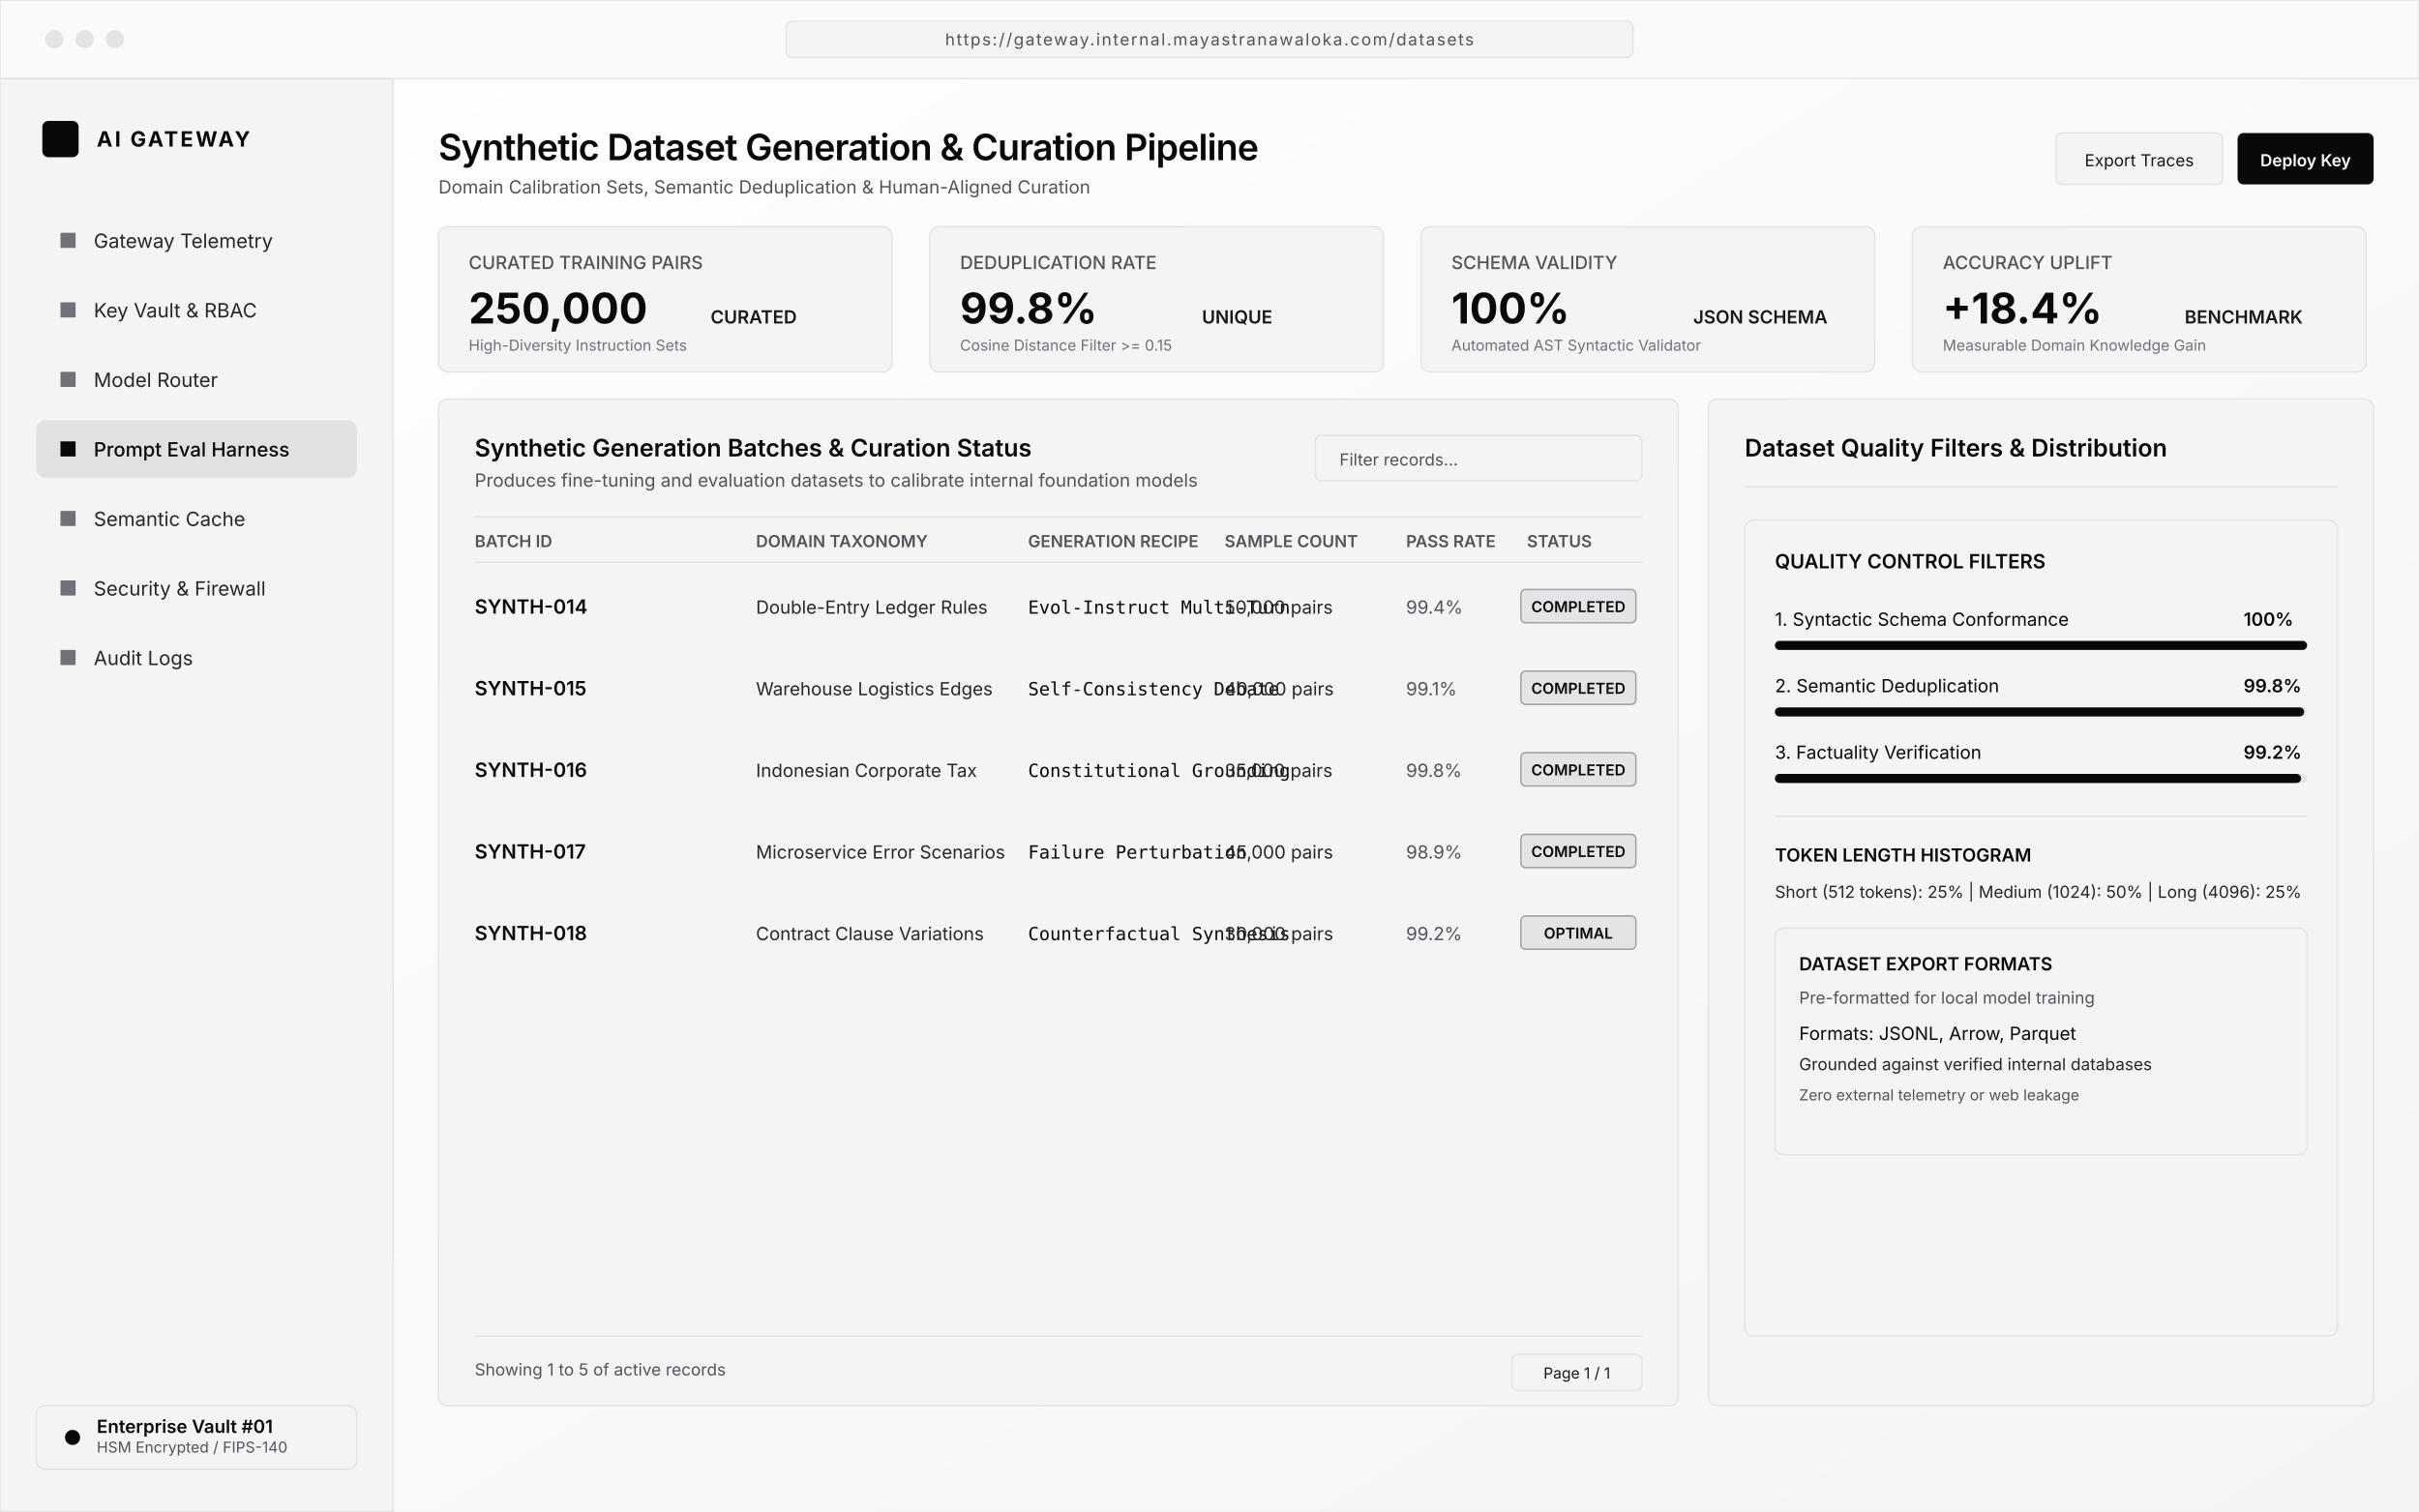
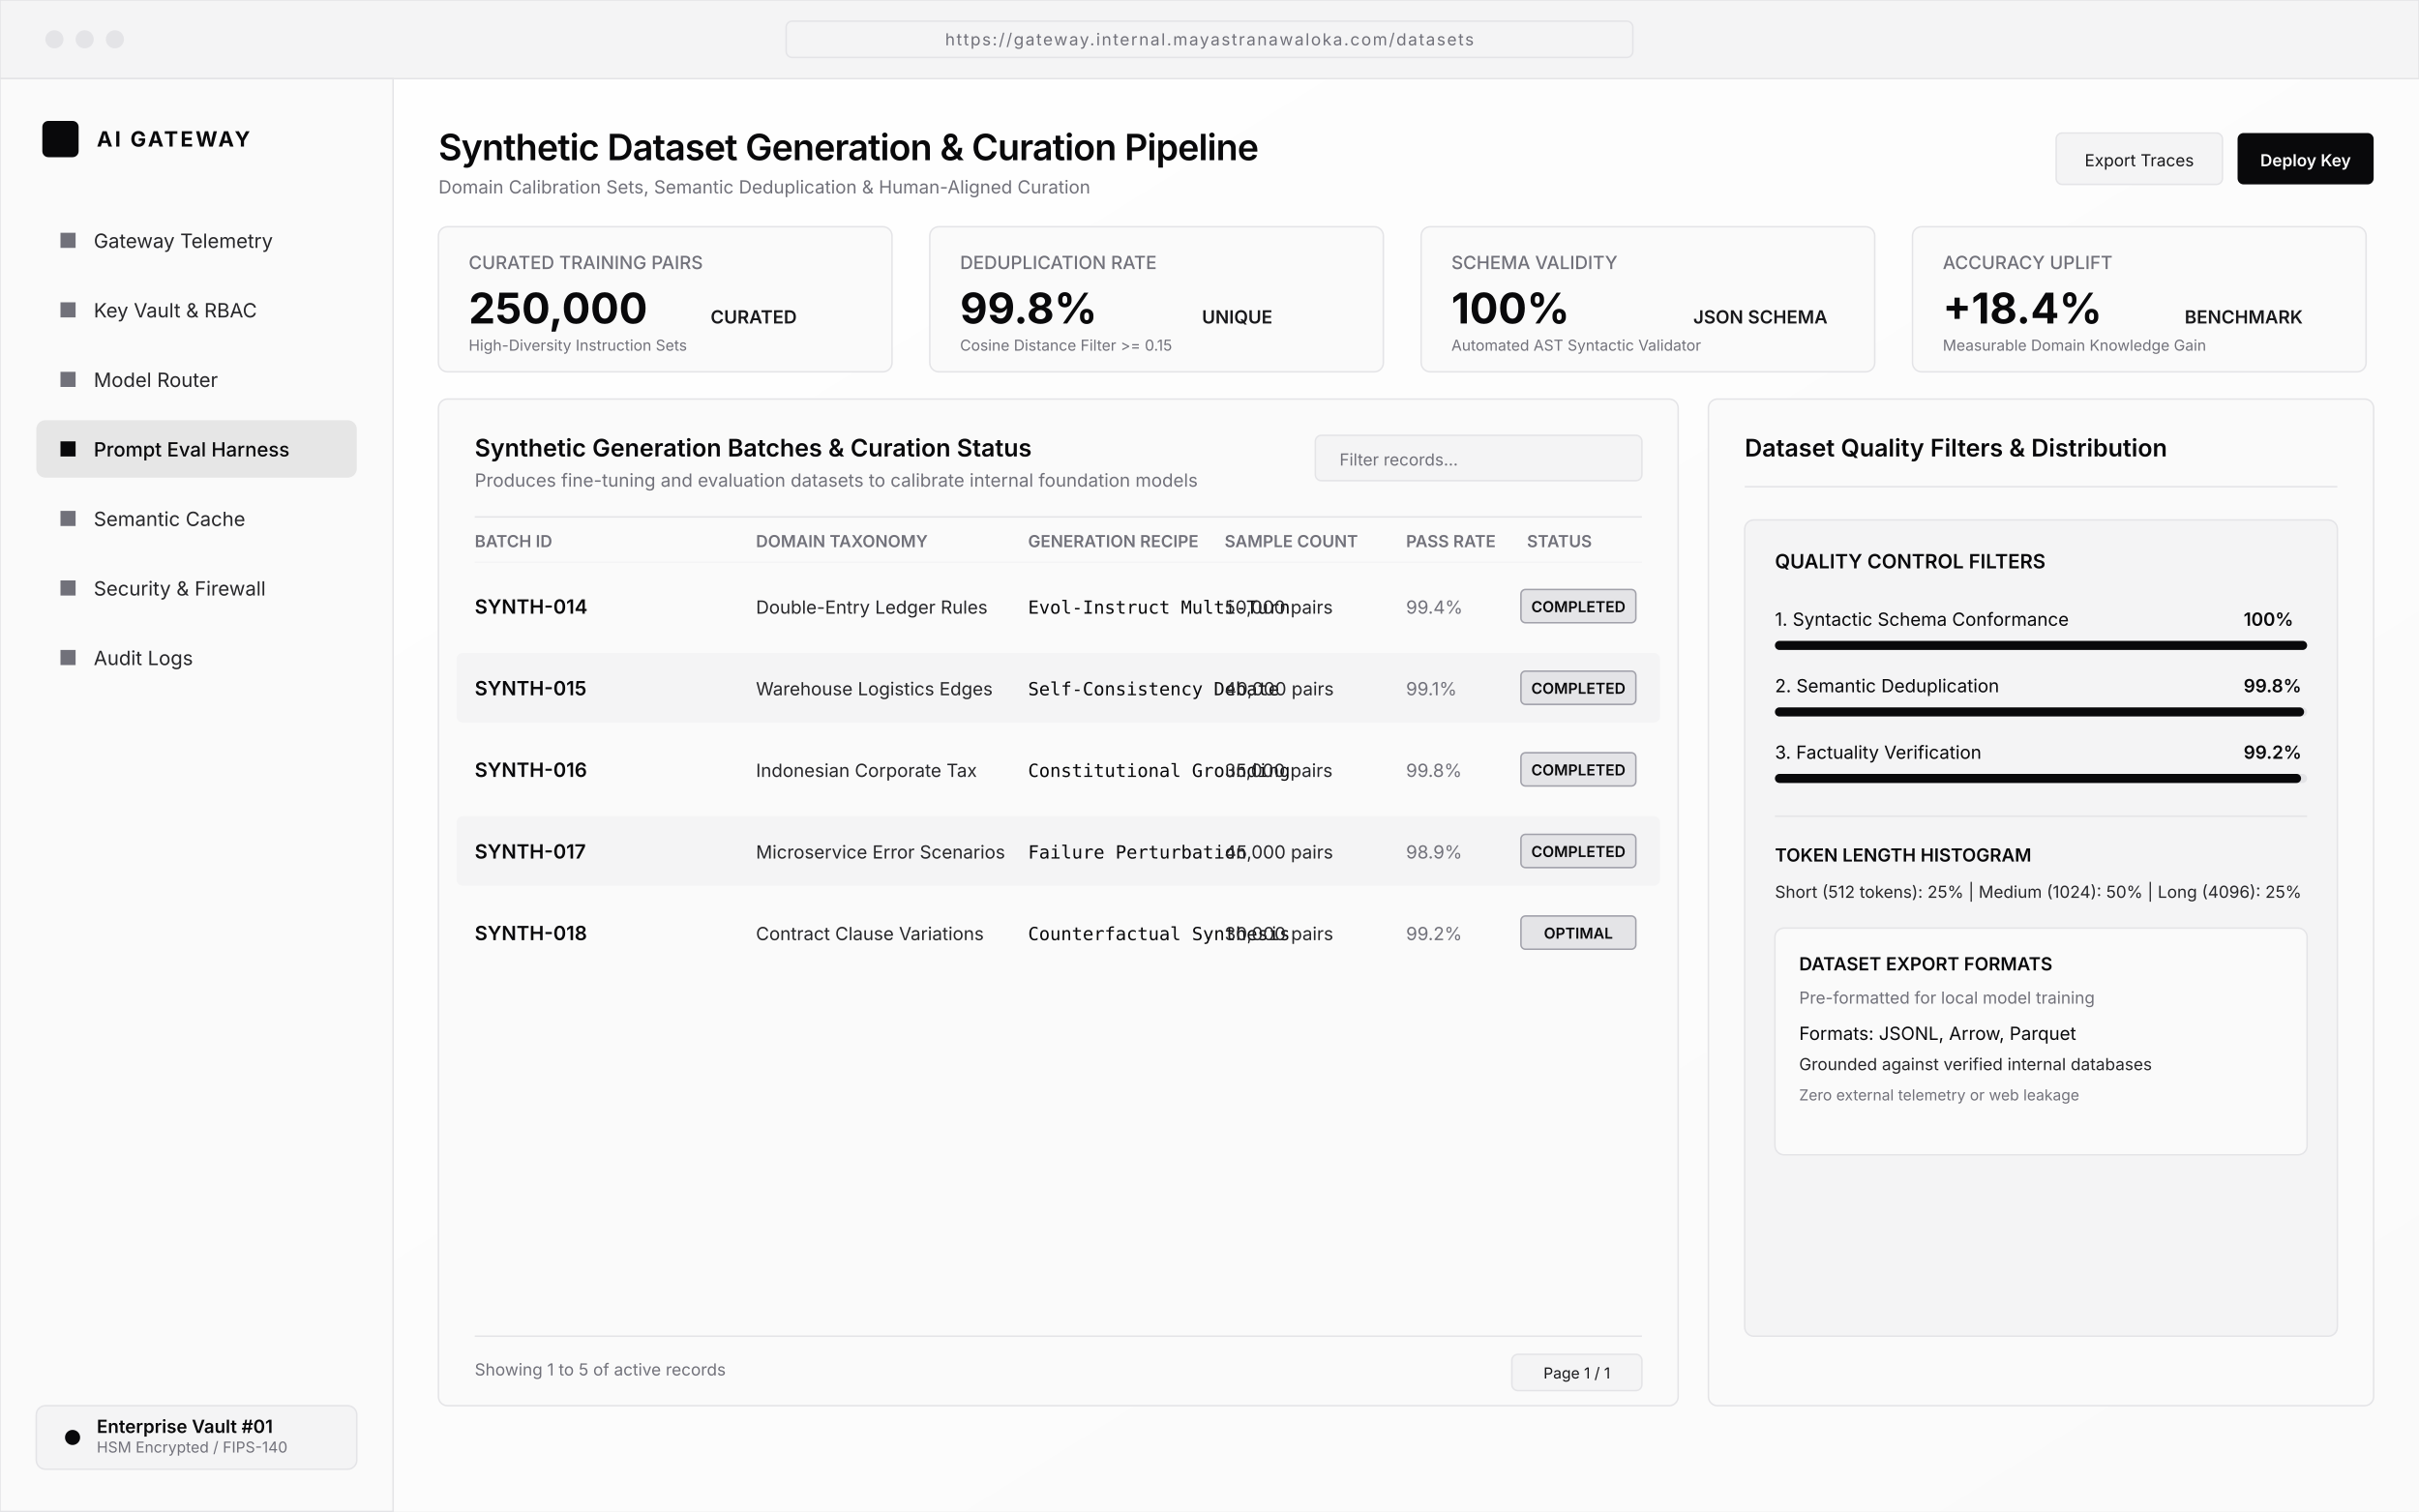
<svg xmlns="http://www.w3.org/2000/svg" viewBox="0 0 1600 1000" width="1600" height="1000">
  <defs>
    <linearGradient id="bgGlow" x1="0" y1="0" x2="1" y2="1">
      <stop offset="0%" stop-color="#ffffff" />
-       <stop offset="100%" stop-color="#f4f4f5" />
+       <stop offset="100%" stop-color="#fafafa" />
    </linearGradient>
    <linearGradient id="monoGrad" x1="0" y1="0" x2="0" y2="1">
      <stop offset="0%" stop-color="#000000" stop-opacity="0.18" />
      <stop offset="100%" stop-color="#000000" stop-opacity="0.0" />
    </linearGradient>
  </defs>
  <rect width="1600" height="1000" fill="url(#bgGlow)" />
-   <rect width="1600" height="52" fill="#fafafa" stroke="#e4e4e7" stroke-width="1" />
+   <rect width="1600" height="52" fill="#f4f4f5" stroke="#e4e4e7" stroke-width="1" />
  <circle cx="36" cy="26" r="6" fill="#e4e4e7" />
  <circle cx="56" cy="26" r="6" fill="#e4e4e7" />
  <circle cx="76" cy="26" r="6" fill="#e4e4e7" />
  <rect x="520" y="14" width="560" height="24" rx="4" fill="#f4f4f5" stroke="#e4e4e7" stroke-width="1" />
-   <text x="800" y="30" fill="#52525b" font-family="-apple-system, BlinkMacSystemFont, sans-serif" font-size="11" text-anchor="middle" letter-spacing="1">https://gateway.internal.mayastranawaloka.com/datasets</text>
-   <rect x="0" y="52" width="260" height="948" fill="#f4f4f5" stroke="#e4e4e7" stroke-width="1" />
+   <text x="800" y="30" fill="#71717a" font-family="-apple-system, BlinkMacSystemFont, sans-serif" font-size="11" text-anchor="middle" letter-spacing="1">https://gateway.internal.mayastranawaloka.com/datasets</text>
+   <rect x="0" y="52" width="260" height="948" fill="#fafafa" stroke="#e4e4e7" stroke-width="1" />
  <rect x="28" y="80" width="24" height="24" rx="4" fill="#09090b" />
  <text x="64" y="97" fill="#09090b" font-family="-apple-system, BlinkMacSystemFont, sans-serif" font-size="14" font-weight="700" letter-spacing="1.5">AI GATEWAY</text>
  <g transform="translate(24, 140)">
    <rect x="16" y="14" width="10" height="10" fill="#71717a" />
    <text x="38" y="24" fill="#27272a" font-family="-apple-system, BlinkMacSystemFont, sans-serif" font-size="13">Gateway Telemetry</text>
    <rect x="16" y="60" width="10" height="10" fill="#71717a" />
    <text x="38" y="70" fill="#27272a" font-family="-apple-system, BlinkMacSystemFont, sans-serif" font-size="13">Key Vault &amp; RBAC</text>
    <rect x="16" y="106" width="10" height="10" fill="#71717a" />
    <text x="38" y="116" fill="#27272a" font-family="-apple-system, BlinkMacSystemFont, sans-serif" font-size="13">Model Router</text>
    <rect x="0" y="138" width="212" height="38" rx="6" fill="#09090b" fill-opacity="0.08" />
    <rect x="16" y="152" width="10" height="10" fill="#09090b" />
    <text x="38" y="162" fill="#09090b" font-family="-apple-system, BlinkMacSystemFont, sans-serif" font-size="13" font-weight="500">Prompt Eval Harness</text>
    <rect x="16" y="198" width="10" height="10" fill="#71717a" />
    <text x="38" y="208" fill="#27272a" font-family="-apple-system, BlinkMacSystemFont, sans-serif" font-size="13">Semantic Cache</text>
    <rect x="16" y="244" width="10" height="10" fill="#71717a" />
    <text x="38" y="254" fill="#27272a" font-family="-apple-system, BlinkMacSystemFont, sans-serif" font-size="13">Security &amp; Firewall</text>
    <rect x="16" y="290" width="10" height="10" fill="#71717a" />
    <text x="38" y="300" fill="#27272a" font-family="-apple-system, BlinkMacSystemFont, sans-serif" font-size="13">Audit Logs</text>
  </g>
  <rect x="24" y="930" width="212" height="42" rx="6" fill="#f4f4f5" stroke="#e4e4e7" stroke-width="1" />
  <circle cx="48" cy="951" r="5" fill="#09090b" />
  <text x="64" y="948" fill="#09090b" font-family="-apple-system, BlinkMacSystemFont, sans-serif" font-size="12" font-weight="600">Enterprise Vault #01</text>
-   <text x="64" y="961" fill="#52525b" font-family="-apple-system, BlinkMacSystemFont, sans-serif" font-size="10">HSM Encrypted / FIPS-140</text>
+   <text x="64" y="961" fill="#71717a" font-family="-apple-system, BlinkMacSystemFont, sans-serif" font-size="10">HSM Encrypted / FIPS-140</text>
  <g transform="translate(290, 80)">
    <text x="0" y="26" fill="#09090b" font-family="-apple-system, BlinkMacSystemFont, sans-serif" font-size="24" font-weight="600" letter-spacing="-0.5">Synthetic Dataset Generation &amp; Curation Pipeline</text>
-     <text x="0" y="48" fill="#52525b" font-family="-apple-system, BlinkMacSystemFont, sans-serif" font-size="12">Domain Calibration Sets, Semantic Deduplication &amp; Human-Aligned Curation</text>
+     <text x="0" y="48" fill="#71717a" font-family="-apple-system, BlinkMacSystemFont, sans-serif" font-size="12">Domain Calibration Sets, Semantic Deduplication &amp; Human-Aligned Curation</text>
    <rect x="1070" y="8" width="110" height="34" rx="4" fill="#f4f4f5" stroke="#e4e4e7" stroke-width="1" />
    <text x="1125" y="30" fill="#18181b" font-family="-apple-system, BlinkMacSystemFont, sans-serif" font-size="11" text-anchor="middle">Export Traces</text>
    <rect x="1190" y="8" width="90" height="34" rx="4" fill="#09090b" />
    <text x="1235" y="30" fill="#ffffff" font-family="-apple-system, BlinkMacSystemFont, sans-serif" font-size="11" font-weight="600" text-anchor="middle">Deploy Key</text>
  </g>
  <g transform="translate(290, 150)">
    <g transform="translate(0, 0)">
-       <rect x="0" y="0" width="300" height="96" rx="6" fill="#f4f4f5" stroke="#e4e4e7" stroke-width="1" />
-       <text x="20" y="28" fill="#52525b" font-family="-apple-system, BlinkMacSystemFont, sans-serif" font-size="12" font-weight="500">CURATED TRAINING PAIRS</text>
+       <rect x="0" y="0" width="300" height="96" rx="6" fill="#fafafa" stroke="#e4e4e7" stroke-width="1" />
+       <text x="20" y="28" fill="#71717a" font-family="-apple-system, BlinkMacSystemFont, sans-serif" font-size="12" font-weight="500">CURATED TRAINING PAIRS</text>
      <text x="20" y="64" fill="#09090b" font-family="-apple-system, BlinkMacSystemFont, sans-serif" font-size="28" font-weight="700">250,000</text>
      <text x="180" y="64" fill="#18181b" font-family="-apple-system, BlinkMacSystemFont, sans-serif" font-size="12" font-weight="600">CURATED</text>
      <text x="20" y="82" fill="#71717a" font-family="-apple-system, BlinkMacSystemFont, sans-serif" font-size="10">High-Diversity Instruction Sets</text>
-       <rect x="325" y="0" width="300" height="96" rx="6" fill="#f4f4f5" stroke="#e4e4e7" stroke-width="1" />
-       <text x="345" y="28" fill="#52525b" font-family="-apple-system, BlinkMacSystemFont, sans-serif" font-size="12" font-weight="500">DEDUPLICATION RATE</text>
+       <rect x="325" y="0" width="300" height="96" rx="6" fill="#fafafa" stroke="#e4e4e7" stroke-width="1" />
+       <text x="345" y="28" fill="#71717a" font-family="-apple-system, BlinkMacSystemFont, sans-serif" font-size="12" font-weight="500">DEDUPLICATION RATE</text>
      <text x="345" y="64" fill="#09090b" font-family="-apple-system, BlinkMacSystemFont, sans-serif" font-size="28" font-weight="700">99.8%</text>
      <text x="505" y="64" fill="#18181b" font-family="-apple-system, BlinkMacSystemFont, sans-serif" font-size="12" font-weight="600">UNIQUE</text>
      <text x="345" y="82" fill="#71717a" font-family="-apple-system, BlinkMacSystemFont, sans-serif" font-size="10">Cosine Distance Filter &gt;= 0.15</text>
-       <rect x="650" y="0" width="300" height="96" rx="6" fill="#f4f4f5" stroke="#e4e4e7" stroke-width="1" />
-       <text x="670" y="28" fill="#52525b" font-family="-apple-system, BlinkMacSystemFont, sans-serif" font-size="12" font-weight="500">SCHEMA VALIDITY</text>
+       <rect x="650" y="0" width="300" height="96" rx="6" fill="#fafafa" stroke="#e4e4e7" stroke-width="1" />
+       <text x="670" y="28" fill="#71717a" font-family="-apple-system, BlinkMacSystemFont, sans-serif" font-size="12" font-weight="500">SCHEMA VALIDITY</text>
      <text x="670" y="64" fill="#09090b" font-family="-apple-system, BlinkMacSystemFont, sans-serif" font-size="28" font-weight="700">100%</text>
      <text x="830" y="64" fill="#18181b" font-family="-apple-system, BlinkMacSystemFont, sans-serif" font-size="12" font-weight="600">JSON SCHEMA</text>
      <text x="670" y="82" fill="#71717a" font-family="-apple-system, BlinkMacSystemFont, sans-serif" font-size="10">Automated AST Syntactic Validator</text>
-       <rect x="975" y="0" width="300" height="96" rx="6" fill="#f4f4f5" stroke="#e4e4e7" stroke-width="1" />
-       <text x="995" y="28" fill="#52525b" font-family="-apple-system, BlinkMacSystemFont, sans-serif" font-size="12" font-weight="500">ACCURACY UPLIFT</text>
+       <rect x="975" y="0" width="300" height="96" rx="6" fill="#fafafa" stroke="#e4e4e7" stroke-width="1" />
+       <text x="995" y="28" fill="#71717a" font-family="-apple-system, BlinkMacSystemFont, sans-serif" font-size="12" font-weight="500">ACCURACY UPLIFT</text>
      <text x="995" y="64" fill="#09090b" font-family="-apple-system, BlinkMacSystemFont, sans-serif" font-size="28" font-weight="700">+18.4%</text>
      <text x="1155" y="64" fill="#18181b" font-family="-apple-system, BlinkMacSystemFont, sans-serif" font-size="12" font-weight="600">BENCHMARK</text>
      <text x="995" y="82" fill="#71717a" font-family="-apple-system, BlinkMacSystemFont, sans-serif" font-size="10">Measurable Domain Knowledge Gain</text>
    </g>
    <g transform="translate(0, 114)">
-       <rect width="820" height="666" rx="6" fill="#f4f4f5" stroke="#e4e4e7" stroke-width="1" />
+       <rect width="820" height="666" rx="6" fill="#fafafa" stroke="#e4e4e7" stroke-width="1" />
      <text x="24" y="38" fill="#09090b" font-family="-apple-system, BlinkMacSystemFont, sans-serif" font-size="16" font-weight="600">Synthetic Generation Batches &amp; Curation Status</text>
-       <text x="24" y="58" fill="#52525b" font-family="-apple-system, BlinkMacSystemFont, sans-serif" font-size="12">Produces fine-tuning and evaluation datasets to calibrate internal foundation models</text>
+       <text x="24" y="58" fill="#71717a" font-family="-apple-system, BlinkMacSystemFont, sans-serif" font-size="12">Produces fine-tuning and evaluation datasets to calibrate internal foundation models</text>
      <rect x="580" y="24" width="216" height="30" rx="4" fill="#f4f4f5" stroke="#e4e4e7" stroke-width="1" />
-       <text x="596" y="44" fill="#52525b" font-family="-apple-system, BlinkMacSystemFont, sans-serif" font-size="11">Filter records...</text>
+       <text x="596" y="44" fill="#71717a" font-family="-apple-system, BlinkMacSystemFont, sans-serif" font-size="11">Filter records...</text>
      <line x1="24" y1="78" x2="796" y2="78" stroke="#e4e4e7" stroke-width="1" />
-       <text x="24" y="98" fill="#52525b" font-family="-apple-system, BlinkMacSystemFont, sans-serif" font-size="11" font-weight="600">BATCH ID</text>
-       <text x="210" y="98" fill="#52525b" font-family="-apple-system, BlinkMacSystemFont, sans-serif" font-size="11" font-weight="600">DOMAIN TAXONOMY</text>
-       <text x="390" y="98" fill="#52525b" font-family="-apple-system, BlinkMacSystemFont, sans-serif" font-size="11" font-weight="600">GENERATION RECIPE</text>
-       <text x="520" y="98" fill="#52525b" font-family="-apple-system, BlinkMacSystemFont, sans-serif" font-size="11" font-weight="600">SAMPLE COUNT</text>
-       <text x="640" y="98" fill="#52525b" font-family="-apple-system, BlinkMacSystemFont, sans-serif" font-size="11" font-weight="600">PASS RATE</text>
-       <text x="720" y="98" fill="#52525b" font-family="-apple-system, BlinkMacSystemFont, sans-serif" font-size="11" font-weight="600">STATUS</text>
-       <line x1="24" y1="108" x2="796" y2="108" stroke="#e4e4e7" stroke-width="1" />
-       <rect x="12" y="114" width="796" height="46" rx="4" fill="#f4f4f5" />
+       <text x="24" y="98" fill="#71717a" font-family="-apple-system, BlinkMacSystemFont, sans-serif" font-size="11" font-weight="600">BATCH ID</text>
+       <text x="210" y="98" fill="#71717a" font-family="-apple-system, BlinkMacSystemFont, sans-serif" font-size="11" font-weight="600">DOMAIN TAXONOMY</text>
+       <text x="390" y="98" fill="#71717a" font-family="-apple-system, BlinkMacSystemFont, sans-serif" font-size="11" font-weight="600">GENERATION RECIPE</text>
+       <text x="520" y="98" fill="#71717a" font-family="-apple-system, BlinkMacSystemFont, sans-serif" font-size="11" font-weight="600">SAMPLE COUNT</text>
+       <text x="640" y="98" fill="#71717a" font-family="-apple-system, BlinkMacSystemFont, sans-serif" font-size="11" font-weight="600">PASS RATE</text>
+       <text x="720" y="98" fill="#71717a" font-family="-apple-system, BlinkMacSystemFont, sans-serif" font-size="11" font-weight="600">STATUS</text>
+       <line x1="24" y1="108" x2="796" y2="108" stroke="#f4f4f5" stroke-width="1" />
+       <rect x="12" y="114" width="796" height="46" rx="4" fill="#fafafa" />
      <text x="24" y="142" fill="#09090b" font-family="-apple-system, BlinkMacSystemFont, sans-serif" font-size="13" font-weight="600">SYNTH-014</text>
      <text x="210" y="142" fill="#27272a" font-family="-apple-system, BlinkMacSystemFont, sans-serif" font-size="12">Double-Entry Ledger Rules</text>
      <text x="390" y="142" fill="#09090b" font-family="monospace" font-size="12">Evol-Instruct Multi-Turn</text>
      <text x="520" y="142" fill="#27272a" font-family="-apple-system, BlinkMacSystemFont, sans-serif" font-size="12">50,000 pairs</text>
-       <text x="640" y="142" fill="#52525b" font-family="-apple-system, BlinkMacSystemFont, sans-serif" font-size="12">99.4%</text>
+       <text x="640" y="142" fill="#71717a" font-family="-apple-system, BlinkMacSystemFont, sans-serif" font-size="12">99.4%</text>
      <rect x="716" y="126" width="76" height="22" rx="3" fill="#e4e4e7" stroke="#a1a1aa" stroke-width="1" />
      <text x="754" y="141" fill="#09090b" font-family="-apple-system, BlinkMacSystemFont, sans-serif" font-size="10" font-weight="600" text-anchor="middle">COMPLETED</text>
      <rect x="12" y="168" width="796" height="46" rx="4" fill="#f4f4f5" />
      <text x="24" y="196" fill="#09090b" font-family="-apple-system, BlinkMacSystemFont, sans-serif" font-size="13" font-weight="600">SYNTH-015</text>
      <text x="210" y="196" fill="#27272a" font-family="-apple-system, BlinkMacSystemFont, sans-serif" font-size="12">Warehouse Logistics Edges</text>
      <text x="390" y="196" fill="#09090b" font-family="monospace" font-size="12">Self-Consistency Debate</text>
      <text x="520" y="196" fill="#27272a" font-family="-apple-system, BlinkMacSystemFont, sans-serif" font-size="12">40,000 pairs</text>
-       <text x="640" y="196" fill="#52525b" font-family="-apple-system, BlinkMacSystemFont, sans-serif" font-size="12">99.1%</text>
+       <text x="640" y="196" fill="#71717a" font-family="-apple-system, BlinkMacSystemFont, sans-serif" font-size="12">99.1%</text>
      <rect x="716" y="180" width="76" height="22" rx="3" fill="#e4e4e7" stroke="#a1a1aa" stroke-width="1" />
      <text x="754" y="195" fill="#09090b" font-family="-apple-system, BlinkMacSystemFont, sans-serif" font-size="10" font-weight="600" text-anchor="middle">COMPLETED</text>
-       <rect x="12" y="222" width="796" height="46" rx="4" fill="#f4f4f5" />
+       <rect x="12" y="222" width="796" height="46" rx="4" fill="#fafafa" />
      <text x="24" y="250" fill="#09090b" font-family="-apple-system, BlinkMacSystemFont, sans-serif" font-size="13" font-weight="600">SYNTH-016</text>
      <text x="210" y="250" fill="#27272a" font-family="-apple-system, BlinkMacSystemFont, sans-serif" font-size="12">Indonesian Corporate Tax</text>
      <text x="390" y="250" fill="#09090b" font-family="monospace" font-size="12">Constitutional Grounding</text>
      <text x="520" y="250" fill="#27272a" font-family="-apple-system, BlinkMacSystemFont, sans-serif" font-size="12">35,000 pairs</text>
-       <text x="640" y="250" fill="#52525b" font-family="-apple-system, BlinkMacSystemFont, sans-serif" font-size="12">99.8%</text>
+       <text x="640" y="250" fill="#71717a" font-family="-apple-system, BlinkMacSystemFont, sans-serif" font-size="12">99.8%</text>
      <rect x="716" y="234" width="76" height="22" rx="3" fill="#e4e4e7" stroke="#a1a1aa" stroke-width="1" />
      <text x="754" y="249" fill="#09090b" font-family="-apple-system, BlinkMacSystemFont, sans-serif" font-size="10" font-weight="600" text-anchor="middle">COMPLETED</text>
      <rect x="12" y="276" width="796" height="46" rx="4" fill="#f4f4f5" />
      <text x="24" y="304" fill="#09090b" font-family="-apple-system, BlinkMacSystemFont, sans-serif" font-size="13" font-weight="600">SYNTH-017</text>
      <text x="210" y="304" fill="#27272a" font-family="-apple-system, BlinkMacSystemFont, sans-serif" font-size="12">Microservice Error Scenarios</text>
      <text x="390" y="304" fill="#09090b" font-family="monospace" font-size="12">Failure Perturbation</text>
      <text x="520" y="304" fill="#27272a" font-family="-apple-system, BlinkMacSystemFont, sans-serif" font-size="12">45,000 pairs</text>
-       <text x="640" y="304" fill="#52525b" font-family="-apple-system, BlinkMacSystemFont, sans-serif" font-size="12">98.9%</text>
+       <text x="640" y="304" fill="#71717a" font-family="-apple-system, BlinkMacSystemFont, sans-serif" font-size="12">98.9%</text>
      <rect x="716" y="288" width="76" height="22" rx="3" fill="#e4e4e7" stroke="#a1a1aa" stroke-width="1" />
      <text x="754" y="303" fill="#09090b" font-family="-apple-system, BlinkMacSystemFont, sans-serif" font-size="10" font-weight="600" text-anchor="middle">COMPLETED</text>
-       <rect x="12" y="330" width="796" height="46" rx="4" fill="#f4f4f5" />
+       <rect x="12" y="330" width="796" height="46" rx="4" fill="#fafafa" />
      <text x="24" y="358" fill="#09090b" font-family="-apple-system, BlinkMacSystemFont, sans-serif" font-size="13" font-weight="600">SYNTH-018</text>
      <text x="210" y="358" fill="#27272a" font-family="-apple-system, BlinkMacSystemFont, sans-serif" font-size="12">Contract Clause Variations</text>
      <text x="390" y="358" fill="#09090b" font-family="monospace" font-size="12">Counterfactual Synthesis</text>
      <text x="520" y="358" fill="#27272a" font-family="-apple-system, BlinkMacSystemFont, sans-serif" font-size="12">30,000 pairs</text>
-       <text x="640" y="358" fill="#52525b" font-family="-apple-system, BlinkMacSystemFont, sans-serif" font-size="12">99.2%</text>
+       <text x="640" y="358" fill="#71717a" font-family="-apple-system, BlinkMacSystemFont, sans-serif" font-size="12">99.2%</text>
      <rect x="716" y="342" width="76" height="22" rx="3" fill="#e4e4e7" stroke="#a1a1aa" stroke-width="1" />
      <text x="754" y="357" fill="#09090b" font-family="-apple-system, BlinkMacSystemFont, sans-serif" font-size="10" font-weight="600" text-anchor="middle">OPTIMAL</text>
      <line x1="24" y1="620" x2="796" y2="620" stroke="#e4e4e7" stroke-width="1" />
-       <text x="24" y="646" fill="#52525b" font-family="-apple-system, BlinkMacSystemFont, sans-serif" font-size="11">Showing 1 to 5 of active records</text>
+       <text x="24" y="646" fill="#71717a" font-family="-apple-system, BlinkMacSystemFont, sans-serif" font-size="11">Showing 1 to 5 of active records</text>
      <rect x="710" y="632" width="86" height="24" rx="4" fill="#f4f4f5" stroke="#e4e4e7" stroke-width="1" />
      <text x="753" y="648" fill="#18181b" font-family="-apple-system, BlinkMacSystemFont, sans-serif" font-size="10" text-anchor="middle">Page 1 / 1</text>
      <g transform="translate(840, 0)">
-         <rect width="440" height="666" rx="6" fill="#f4f4f5" stroke="#e4e4e7" stroke-width="1" />
+         <rect width="440" height="666" rx="6" fill="#fafafa" stroke="#e4e4e7" stroke-width="1" />
        <text x="24" y="38" fill="#09090b" font-family="-apple-system, BlinkMacSystemFont, sans-serif" font-size="16" font-weight="600">Dataset Quality Filters &amp; Distribution</text>
        <line x1="24" y1="58" x2="416" y2="58" stroke="#e4e4e7" stroke-width="1" />
        <g transform="translate(24, 80)">
          <rect width="392" height="540" rx="6" fill="#f4f4f5" stroke="#e4e4e7" stroke-width="1" />
          <text x="20" y="32" fill="#09090b" font-family="-apple-system, BlinkMacSystemFont, sans-serif" font-size="13" font-weight="600">QUALITY CONTROL FILTERS</text>
          <text x="20" y="70" fill="#09090b" font-family="-apple-system, BlinkMacSystemFont, sans-serif" font-size="12">1. Syntactic Schema Conformance</text>
          <text x="330" y="70" fill="#09090b" font-family="-apple-system, BlinkMacSystemFont, sans-serif" font-size="12" font-weight="600">100%</text>
          <rect x="20" y="80" width="352" height="6" rx="3" fill="#e4e4e7" />
          <rect x="20" y="80" width="352" height="6" rx="3" fill="#09090b" />
          <text x="20" y="114" fill="#09090b" font-family="-apple-system, BlinkMacSystemFont, sans-serif" font-size="12">2. Semantic Deduplication</text>
          <text x="330" y="114" fill="#09090b" font-family="-apple-system, BlinkMacSystemFont, sans-serif" font-size="12" font-weight="600">99.8%</text>
          <rect x="20" y="124" width="352" height="6" rx="3" fill="#e4e4e7" />
          <rect x="20" y="124" width="350" height="6" rx="3" fill="#09090b" />
          <text x="20" y="158" fill="#09090b" font-family="-apple-system, BlinkMacSystemFont, sans-serif" font-size="12">3. Factuality Verification</text>
          <text x="330" y="158" fill="#09090b" font-family="-apple-system, BlinkMacSystemFont, sans-serif" font-size="12" font-weight="600">99.2%</text>
          <rect x="20" y="168" width="352" height="6" rx="3" fill="#e4e4e7" />
          <rect x="20" y="168" width="348" height="6" rx="3" fill="#09090b" />
          <line x1="20" y1="196" x2="372" y2="196" stroke="#e4e4e7" stroke-width="1" />
          <text x="20" y="226" fill="#09090b" font-family="-apple-system, BlinkMacSystemFont, sans-serif" font-size="12" font-weight="600">TOKEN LENGTH HISTOGRAM</text>
          <text x="20" y="250" fill="#27272a" font-family="-apple-system, BlinkMacSystemFont, sans-serif" font-size="11">Short (512 tokens): 25% | Medium (1024): 50% | Long (4096): 25%</text>
          <g transform="translate(20, 270)">
-             <rect width="352" height="150" rx="6" fill="#f4f4f5" stroke="#e4e4e7" stroke-width="1" />
+             <rect width="352" height="150" rx="6" fill="#fafafa" stroke="#e4e4e7" stroke-width="1" />
            <text x="16" y="28" fill="#09090b" font-family="-apple-system, BlinkMacSystemFont, sans-serif" font-size="12" font-weight="600">DATASET EXPORT FORMATS</text>
-             <text x="16" y="50" fill="#52525b" font-family="-apple-system, BlinkMacSystemFont, sans-serif" font-size="11">Pre-formatted for local model training</text>
+             <text x="16" y="50" fill="#71717a" font-family="-apple-system, BlinkMacSystemFont, sans-serif" font-size="11">Pre-formatted for local model training</text>
            <text x="16" y="74" fill="#09090b" font-family="-apple-system, BlinkMacSystemFont, sans-serif" font-size="12">Formats: JSONL, Arrow, Parquet</text>
            <text x="16" y="94" fill="#27272a" font-family="-apple-system, BlinkMacSystemFont, sans-serif" font-size="11">Grounded against verified internal databases</text>
-             <text x="16" y="114" fill="#52525b" font-family="-apple-system, BlinkMacSystemFont, sans-serif" font-size="10">Zero external telemetry or web leakage</text>
+             <text x="16" y="114" fill="#71717a" font-family="-apple-system, BlinkMacSystemFont, sans-serif" font-size="10">Zero external telemetry or web leakage</text>
          </g>
        </g>
      </g>
    </g>
  </g>
</svg>
